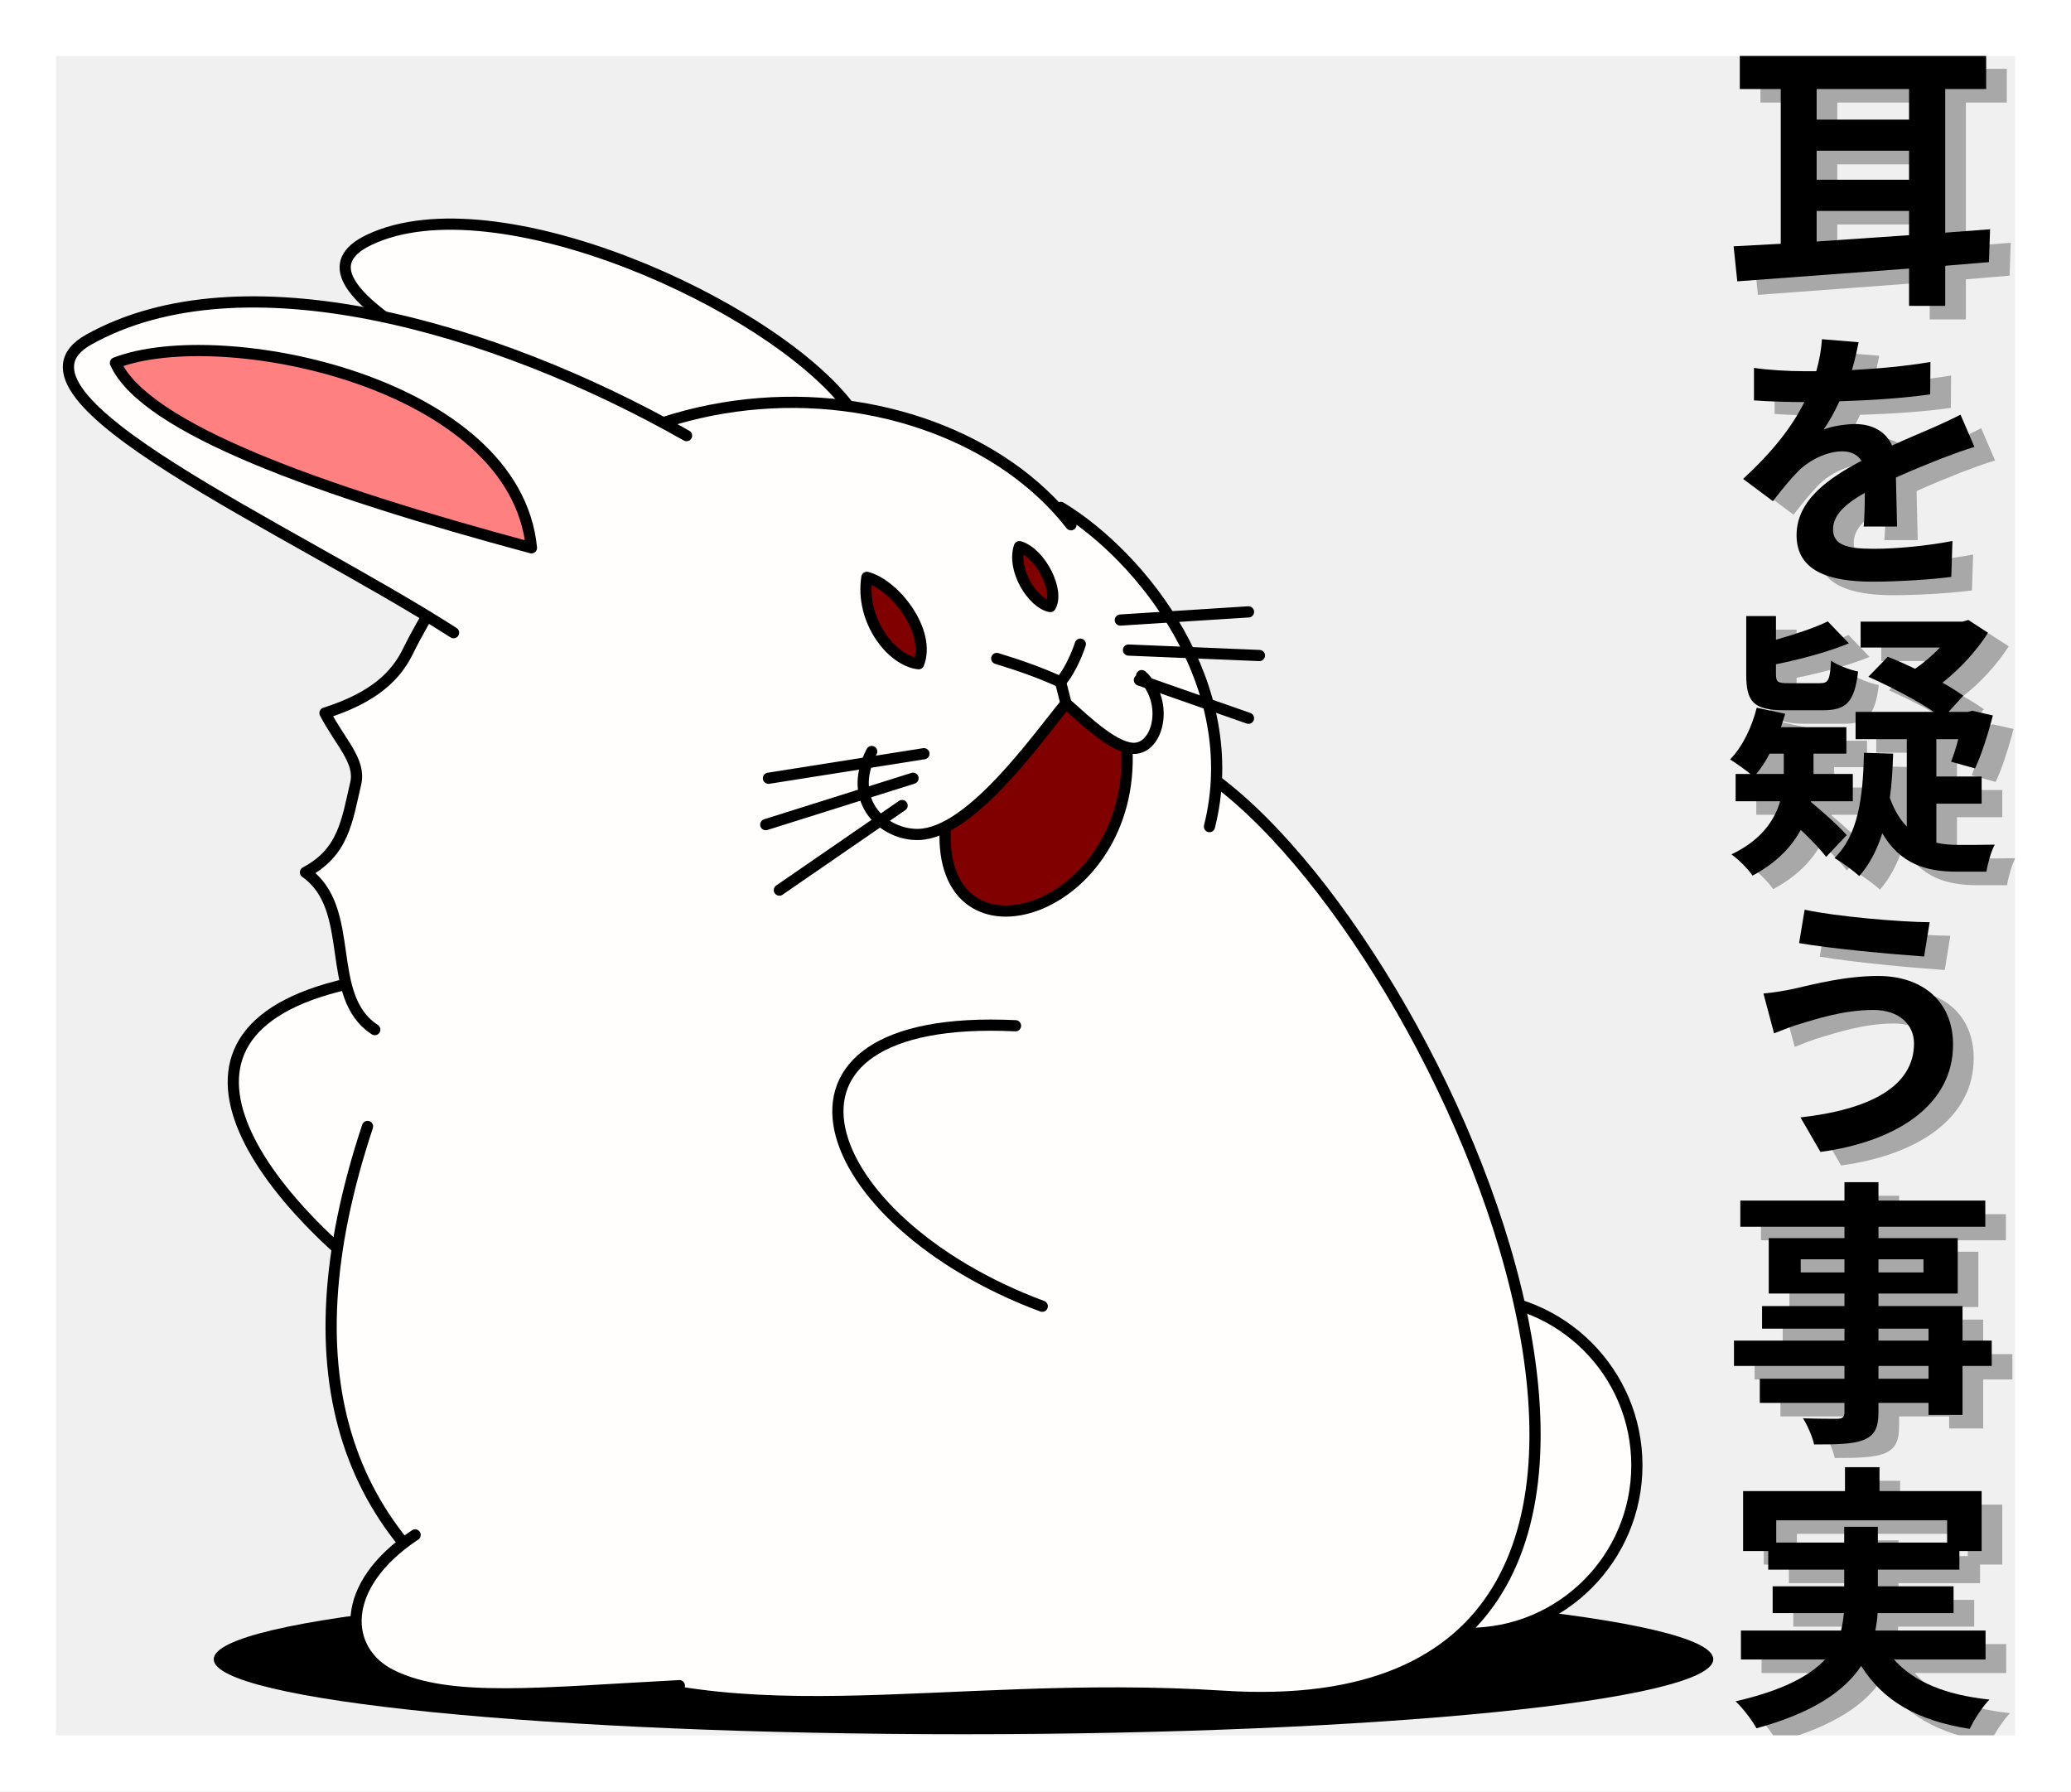
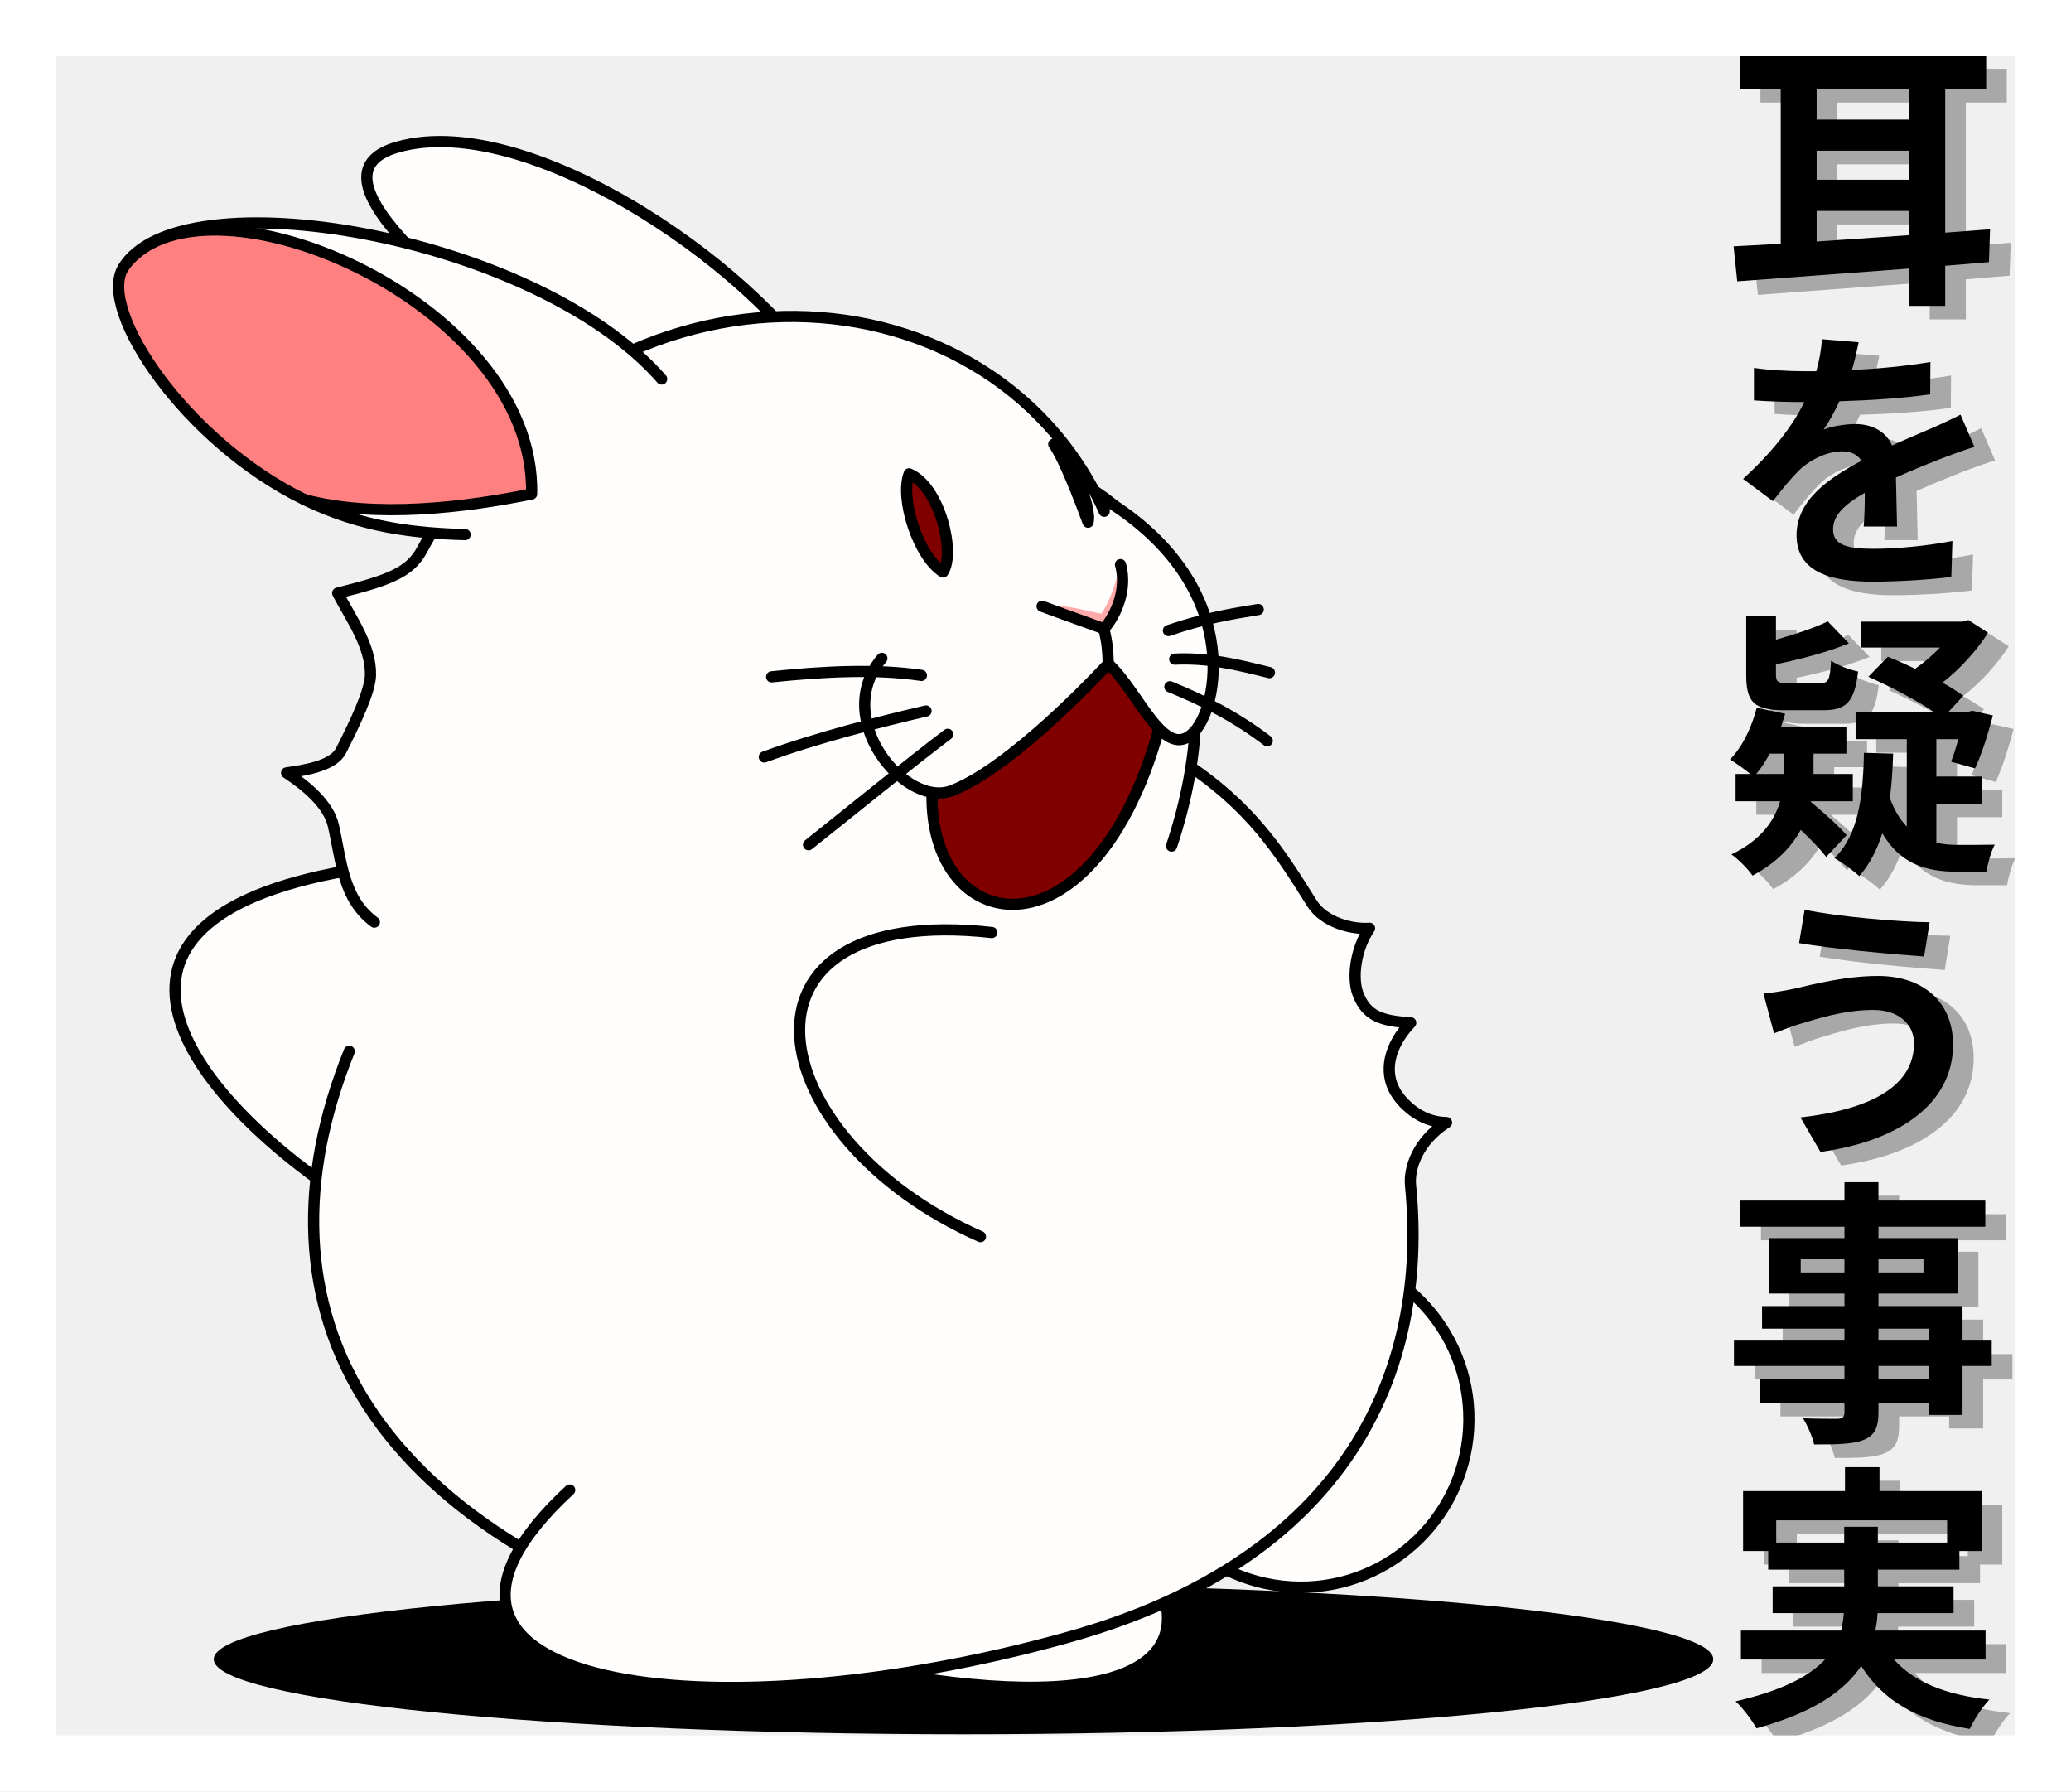
<svg xmlns="http://www.w3.org/2000/svg" xmlns:xlink="http://www.w3.org/1999/xlink" width="370" height="320" id="svg2" version="1.1" enable-background="new">
  <defs id="defs4">
    <linearGradient id="linearGradient12499-5-3">
      <stop id="stop12501-0-8" offset="0" style="stop-color:#ffd5d5;stop-opacity:1;" />
      <stop id="stop12503-9-9" offset="1" style="stop-color:#ffd5d5;stop-opacity:0;" />
    </linearGradient>
    <linearGradient id="linearGradient12499-5">
      <stop id="stop12501-0" offset="0" style="stop-color:#ffd5d5;stop-opacity:1;" />
      <stop id="stop12503-9" offset="1" style="stop-color:#ffd5d5;stop-opacity:0;" />
    </linearGradient>
    <linearGradient id="linearGradient12499-8">
      <stop id="stop12501-6" offset="0" style="stop-color:#ffd5d5;stop-opacity:1;" />
      <stop id="stop12503-0" offset="1" style="stop-color:#ffd5d5;stop-opacity:0;" />
    </linearGradient>
    <linearGradient gradientTransform="translate(0,-7)" gradientUnits="userSpaceOnUse" y2="78.526" x2="178.782" y1="135.026" x1="175.86" id="linearGradient12505-2" xlink:href="#linearGradient12499-8" />
    <linearGradient id="linearGradient12499-9">
      <stop id="stop12501-8" offset="0" style="stop-color:#ffd5d5;stop-opacity:1;" />
      <stop id="stop12503-6" offset="1" style="stop-color:#ffd5d5;stop-opacity:0;" />
    </linearGradient>
    <linearGradient gradientTransform="translate(0,-7)" gradientUnits="userSpaceOnUse" y2="78.526" x2="178.782" y1="135.026" x1="175.86" id="linearGradient12505-1" xlink:href="#linearGradient12499-9" />
    <linearGradient id="linearGradient12499">
      <stop id="stop12501" offset="0" style="stop-color:#ffd5d5;stop-opacity:1;" />
      <stop id="stop12503" offset="1" style="stop-color:#ffd5d5;stop-opacity:0;" />
    </linearGradient>
    <linearGradient xlink:href="#linearGradient12499" id="linearGradient4842" gradientUnits="userSpaceOnUse" gradientTransform="matrix(0.9832367,-0.1823339,0.1823339,0.9832367,74.73669,42.60225)" x1="175.86" y1="135.026" x2="180.123" y2="104.201" />
    <linearGradient xlink:href="#linearGradient12499-5" id="linearGradient4848" gradientUnits="userSpaceOnUse" gradientTransform="matrix(0.9958606,-0.09089341,0.09089341,0.9958606,90.23407,51.0497)" x1="184.389" y1="140.775" x2="178.004" y2="106.502" />
    <linearGradient xlink:href="#linearGradient12499-5-3" id="linearGradient4854" gradientUnits="userSpaceOnUse" gradientTransform="matrix(0.9985031,0.05469451,-0.05469451,0.9985031,114.0699,56.17685)" x1="186.741" y1="139.741" x2="168.636" y2="87.226" />
  </defs>
  <g id="layer2" style="display:none">
    <path style="fill:none;stroke:#0000ff;stroke-width:1px;stroke-linecap:butt;stroke-linejoin:miter;stroke-opacity:1" d="M 10,310 360,10" id="path3025" />
    <path style="fill:none;stroke:#0000ff;stroke-width:1px;stroke-linecap:butt;stroke-linejoin:miter;stroke-opacity:1" d="M 10,10 360,310" id="path3027" />
    <path style="display:inline;fill:none;stroke:#ff0000;stroke-width:1px;stroke-linecap:butt;stroke-linejoin:miter;stroke-opacity:1" d="M 10,0 V 320" id="path3006" />
    <path style="display:inline;fill:none;stroke:#ff0000;stroke-width:1px;stroke-linecap:butt;stroke-linejoin:miter;stroke-opacity:1" d="M 360,0 V 320" id="path3010" />
    <path style="display:inline;fill:none;stroke:#ff0000;stroke-width:1px;stroke-linecap:butt;stroke-linejoin:miter;stroke-opacity:1" d="M 0,10 370,10" id="path3016" />
    <path transform="translate(84.7158,27.7117)" style="display:inline;fill:none;stroke:#ff0000;stroke-width:1px;stroke-linecap:butt;stroke-linejoin:miter;stroke-opacity:1" d="M -84.716,282.288 H 285.284" id="path3018" />
  </g>
-   <g id="layer3" style="display:inline">
-     <g id="g4095" transform="matrix(0.9939851,0,0,0.9939851,284.9267,2.049985)">
-       <text id="text3438-1" y="306.482" x="26.816" style="font-style:normal;font-variant:normal;font-weight:normal;font-stretch:normal;font-size:50.037px;line-height:1.25;font-family:HGMinchoB;-inkscape-font-specification:HGMinchoB;letter-spacing:0px;word-spacing:0px;display:inline;opacity:0.3;fill:#000000;fill-opacity:1;stroke:none;stroke-width:2.345" xml:space="preserve">
-         <tspan id="tspan2728-8" style="font-style:normal;font-variant:normal;font-weight:bold;font-stretch:normal;line-height:0;font-family:'Yu Mincho';-inkscape-font-specification:'Yu Mincho Bold';stroke-width:2.345" y="306.482" x="26.816">実</tspan>
+   <g style="display:inline" id="g8915">
+     <ellipse transform="scale(-1,1)" ry="13.395" rx="133.954" cy="296.408" cx="-172.14" id="ellipse8841" style="opacity:1;fill:#000000;fill-opacity:1;stroke:none;stroke-width:2.346;stroke-linecap:round;stroke-linejoin:round;stroke-miterlimit:4;stroke-dasharray:none;stroke-dashoffset:0;stroke-opacity:1" />
+     <path id="path8847" d="m 64.369,155.165 c -53.632,8.358 -32.532,38.871 -3.6,58.283 L 202.176,262.618 212.294,155.902 179.764,129.952 Z" style="display:inline;fill:#fffefc;fill-opacity:1;stroke:#000000;stroke-width:2;stroke-linecap:round;stroke-linejoin:round;stroke-miterlimit:4;stroke-dasharray:none;stroke-opacity:1" />
+     <path style="display:inline;fill:#fffefc;fill-opacity:1;stroke:#000000;stroke-width:2;stroke-linecap:round;stroke-linejoin:round;stroke-miterlimit:4;stroke-dasharray:none;stroke-opacity:1" d="m 62.397,187.813 c -18.428,45.623 2.011,87.825 76.088,106.631 47.008,11.934 75.612,8.581 69.205,-10.269" id="path233" />
+     <circle transform="matrix(-0.9981065,-0.06150944,-0.06150944,0.9981065,0,0)" r="30.015" cy="238.739" cx="-247.57" id="circle8845" style="opacity:1;fill:#fffefc;fill-opacity:1;stroke:#000000;stroke-width:2;stroke-linecap:round;stroke-linejoin:round;stroke-miterlimit:4;stroke-dasharray:none;stroke-dashoffset:0;stroke-opacity:1" />
+     <path style="display:inline;fill:#fffefc;fill-opacity:1;stroke:#000000;stroke-width:2;stroke-linecap:round;stroke-linejoin:round;stroke-miterlimit:4;stroke-dasharray:none;stroke-opacity:1" d="m 101.781,266.182 c -38.086,35.205 24.926,44.23 89.12,26.279 49.741,-13.91 64.406,-47.369 61.101,-80.69 -0.297,-2.999 1.186,-7.842 6.427,-11.239 -4.826,-0.045 -8.092,-3.608 -9.229,-5.649 -1.904,-3.417 -1.181,-7.909 2.834,-12.17 -5.125,-0.313 -7.88,-1.152 -9.399,-5.094 -1.189,-3.085 -0.345,-8.343 2.046,-11.79 -3.23,0.245 -8.18,-1.096 -10.276,-4.44 -5.793,-9.242 -10.897,-17.387 -23.063,-25.315" id="path8849" />
+     <path id="path8843" d="M 105.57,71.879 C 84.329,54.495 52.692,31.461 71.045,26.268 95.076,19.468 137.822,49.554 148.357,70.046" style="display:inline;fill:#fffefc;fill-opacity:1;stroke:#000000;stroke-width:2;stroke-linecap:round;stroke-linejoin:round;stroke-miterlimit:4;stroke-dasharray:none;stroke-opacity:1" />
+     <path id="path8851" d="M 209.311,151.14 C 220.522,117.359 208.211,94.021 193.219,86.385 L 66.54,155.74" style="display:inline;fill:#fffefc;fill-opacity:1;stroke:#000000;stroke-width:2;stroke-linecap:round;stroke-linejoin:round;stroke-miterlimit:4;stroke-dasharray:none;stroke-opacity:1" />
+     <path id="path8859" d="m 177.202,166.586 c -49.23,-5.422 -41.622,36.771 -2.035,54.326" style="display:inline;fill:none;stroke:#000000;stroke-width:2;stroke-linecap:round;stroke-linejoin:round;stroke-miterlimit:4;stroke-dasharray:none;stroke-opacity:1" />
+     <path id="path8913" d="m 166.885,137.224 c -4.32,30.77 30.111,38.019 41.419,-11.958 l -15.318,-14.983 z" style="display:inline;fill:#800000;stroke:#000000;stroke-width:2;stroke-linecap:round;stroke-linejoin:round;stroke-miterlimit:4;stroke-dasharray:none;stroke-opacity:1" />
+     <path id="path8907" d="m 193.85,87.229 c 28.066,14.747 24.386,38.149 19.556,43.436 -5.329,5.833 -9.932,-7.182 -15.405,-12.059 -5.647,6.047 -18.867,19.178 -27.977,22.645 -8.273,3.149 -21.579,-12.846 -12.47,-23.636" style="display:inline;fill:#fffefc;fill-opacity:1;stroke:#000000;stroke-width:2;stroke-linecap:round;stroke-linejoin:round;stroke-miterlimit:4;stroke-dasharray:none;stroke-opacity:1" />
+     <path id="path8909-8" d="m 200.181,100.861 c 1.429,5.107 -1.504,9.951 -2.952,11.458 -3.483,-1.285 -7.084,-2.528 -11.049,-4.012 3.782,-0.599 9.051,1.139 10.573,1.298 1.215,-1.573 2.504,-4.95 3.429,-8.743 z" style="display:inline;fill:#ffaaaa;stroke:none;stroke-width:2;stroke-linecap:round;stroke-linejoin:round;stroke-miterlimit:4;stroke-dasharray:none;stroke-opacity:1" />
+     <path id="path8909" d="m 200.181,100.861 c 1.429,5.107 -1.504,9.951 -2.952,11.458 -3.483,-1.285 -7.084,-2.528 -11.049,-4.012" style="display:inline;fill:none;stroke:#000000;stroke-width:2;stroke-linecap:round;stroke-linejoin:round;stroke-miterlimit:4;stroke-dasharray:none;stroke-opacity:1" />
+     <path id="path8911" d="m 197.229,112.319 c 0.588,2.534 0.706,3.927 0.772,6.287" style="display:inline;fill:none;stroke:#000000;stroke-width:2;stroke-linecap:round;stroke-linejoin:round;stroke-miterlimit:4;stroke-dasharray:none;stroke-opacity:1" />
+     <path id="path8895" d="m 165.445,127.013 c -8.366,1.953 -19.652,4.807 -28.894,8.216" style="display:inline;fill:none;stroke:#000000;stroke-width:2;stroke-linecap:round;stroke-linejoin:round;stroke-miterlimit:4;stroke-dasharray:none;stroke-opacity:1" />
+     <path id="path8897" d="m 169.327,131.175 c -7.376,5.593 -16.568,13.129 -24.876,19.72" style="display:inline;fill:none;stroke:#000000;stroke-width:2;stroke-linecap:round;stroke-linejoin:round;stroke-miterlimit:4;stroke-dasharray:none;stroke-opacity:1" />
+     <path id="path8887" d="m 208.751,112.643 c 6.407,-2.192 11.222,-2.976 16.035,-3.758" style="display:inline;fill:none;stroke:#000000;stroke-width:2;stroke-linecap:round;stroke-linejoin:round;stroke-miterlimit:4;stroke-dasharray:none;stroke-opacity:1" />
+     <path id="path8891" d="m 209.012,122.684 c 6.194,2.53 11.796,5.391 17.39,9.644" style="display:inline;fill:none;stroke:#000000;stroke-width:2;stroke-linecap:round;stroke-linejoin:round;stroke-miterlimit:4;stroke-dasharray:none;stroke-opacity:1" />
+     <path id="path8889" d="m 209.873,117.752 c 6.02,-0.275 10.983,0.928 16.916,2.405" style="display:inline;fill:none;stroke:#000000;stroke-width:2;stroke-linecap:round;stroke-linejoin:round;stroke-miterlimit:4;stroke-dasharray:none;stroke-opacity:1" />
+     <path id="path8853" d="M 197.278,91.339 C 176.521,45.009 105.403,42.597 75.396,98.235 c -2.192,4.064 -5.98,5.445 -15.063,7.714 2.236,4.34 5.958,9.375 5.859,14.63 -0.056,2.96 -2.849,8.759 -5.255,13.495 -1.323,2.604 -5.769,3.432 -9.734,3.991 3.81,2.507 7.518,5.75 8.361,9.435 1.451,6.34 1.676,13.055 7.316,17.225" style="display:inline;fill:#fffefc;fill-opacity:1;stroke:#000000;stroke-width:2;stroke-linecap:round;stroke-linejoin:round;stroke-miterlimit:4;stroke-dasharray:none;stroke-opacity:1" />
+     <g id="g248" transform="matrix(0.9107985,0.1068255,-0.1068255,0.9107985,14.50416,-0.9679467)" style="stroke-width:2.181">
+       <path style="display:inline;fill:#fffefc;fill-opacity:1;stroke:none;stroke-width:2.181;stroke-linecap:round;stroke-linejoin:round;stroke-miterlimit:4;stroke-dasharray:none;stroke-opacity:1" d="m 86.546,95.766 c -9.608,0.858 -20.028,1.025 -31.887,-3.118 C 30.372,84.165 10.421,60.866 14.285,52.012 22.782,32.542 93.244,36.03 121.038,61.201" id="path8855-5" />
+       <path style="display:inline;fill:#ff8080;fill-opacity:1;stroke:none;stroke-width:2.181;stroke-linecap:round;stroke-linejoin:round;stroke-miterlimit:4;stroke-dasharray:none;stroke-opacity:1" d="m 14.285,52.012 c 12.006,-22.859 80.618,-3.373 84.206,34.389 -12.348,4.054 -29.572,8.3 -43.832,6.248 -24.287,-8.484 -44.238,-31.782 -40.374,-40.637 z" id="path8855-0" />
+       <path style="display:inline;fill:none;fill-opacity:1;stroke:#000000;stroke-width:2.181;stroke-linecap:round;stroke-linejoin:round;stroke-miterlimit:4;stroke-dasharray:none;stroke-opacity:1" d="m 86.546,95.766 c -9.608,0.858 -20.028,1.025 -31.887,-3.118 C 30.372,84.165 10.421,60.866 14.285,52.012 22.782,32.542 93.244,36.03 121.038,61.201" id="path8855" />
+       <path style="display:inline;fill:none;stroke:#000000;stroke-width:2.181;stroke-linecap:round;stroke-linejoin:round;stroke-miterlimit:4;stroke-dasharray:none;stroke-opacity:1" d="m 14.285,52.012 c 12.006,-22.859 80.618,-3.373 84.206,34.389 -12.348,4.054 -29.572,8.3 -43.832,6.248" id="path8857" />
+     </g>
+     <path id="path8893" d="m 164.62,120.657 c -8.218,-1.22 -17.746,-0.684 -26.759,0.254" style="display:inline;fill:none;stroke:#000000;stroke-width:2;stroke-linecap:round;stroke-linejoin:round;stroke-miterlimit:4;stroke-dasharray:none;stroke-opacity:1" />
+     <path id="path8901" d="m 168.471,102.18 c -4.394,-2.768 -7.743,-13.054 -6.045,-17.531 5.492,2.325 8.328,14.142 6.045,17.531 z" style="display:inline;fill:#800000;stroke:#000000;stroke-width:2;stroke-linecap:round;stroke-linejoin:round;stroke-miterlimit:4;stroke-dasharray:none;stroke-opacity:1" />
+     <path id="path8901-1" d="m 194.392,93.287 c -1.325,-3.57 -4.225,-11.271 -6.129,-13.936 2.499,0.834 6.884,11.119 6.129,13.936 z" style="display:inline;fill:#800000;stroke:#000000;stroke-width:2;stroke-linecap:round;stroke-linejoin:round;stroke-miterlimit:4;stroke-dasharray:none;stroke-opacity:1" />
+   </g>
+   <g id="layer13" style="display:inline">
+     <g style="display:inline" transform="matrix(0.9939851,0,0,0.9939851,284.9267,2.049985)" id="g8839">
+       <text xml:space="preserve" style="font-style:normal;font-variant:normal;font-weight:normal;font-stretch:normal;font-size:50.037px;line-height:1.25;font-family:HGMinchoB;-inkscape-font-specification:HGMinchoB;letter-spacing:0px;word-spacing:0px;display:inline;opacity:0.3;fill:#000000;fill-opacity:1;stroke:none;stroke-width:2.345" x="26.816" y="306.482" id="text8817">
+         <tspan x="26.816" y="306.482" style="font-style:normal;font-variant:normal;font-weight:bold;font-stretch:normal;line-height:0;font-family:'Yu Mincho';-inkscape-font-specification:'Yu Mincho Bold';stroke-width:2.345" id="tspan8815">実</tspan>
      </text>
-       <text id="text3438-0-7" y="255.363" x="26.816" style="font-style:normal;font-variant:normal;font-weight:normal;font-stretch:normal;font-size:50.037px;line-height:1.25;font-family:HGMinchoB;-inkscape-font-specification:HGMinchoB;letter-spacing:0px;word-spacing:0px;display:inline;opacity:0.3;fill:#000000;fill-opacity:1;stroke:none;stroke-width:2.345" xml:space="preserve">
-         <tspan id="tspan2728-0-9" style="font-style:normal;font-variant:normal;font-weight:bold;font-stretch:normal;line-height:0;font-family:'Yu Mincho';-inkscape-font-specification:'Yu Mincho Bold';stroke-width:2.345" y="255.363" x="26.816">事</tspan>
+       <text xml:space="preserve" style="font-style:normal;font-variant:normal;font-weight:normal;font-stretch:normal;font-size:50.037px;line-height:1.25;font-family:HGMinchoB;-inkscape-font-specification:HGMinchoB;letter-spacing:0px;word-spacing:0px;display:inline;opacity:0.3;fill:#000000;fill-opacity:1;stroke:none;stroke-width:2.345" x="26.816" y="255.363" id="text8821">
+         <tspan x="26.816" y="255.363" style="font-style:normal;font-variant:normal;font-weight:bold;font-stretch:normal;line-height:0;font-family:'Yu Mincho';-inkscape-font-specification:'Yu Mincho Bold';stroke-width:2.345" id="tspan8819">事</tspan>
      </text>
-       <text id="text3438-03-2" y="204.244" x="26.816" style="font-style:normal;font-variant:normal;font-weight:normal;font-stretch:normal;font-size:50.037px;line-height:1.25;font-family:HGMinchoB;-inkscape-font-specification:HGMinchoB;letter-spacing:0px;word-spacing:0px;display:inline;opacity:0.3;fill:#000000;fill-opacity:1;stroke:none;stroke-width:2.345" xml:space="preserve">
-         <tspan id="tspan2728-7-2" style="font-style:normal;font-variant:normal;font-weight:bold;font-stretch:normal;line-height:0;font-family:'Yu Mincho';-inkscape-font-specification:'Yu Mincho Bold';stroke-width:2.345" y="204.244" x="26.816">う</tspan>
+       <text xml:space="preserve" style="font-style:normal;font-variant:normal;font-weight:normal;font-stretch:normal;font-size:50.037px;line-height:1.25;font-family:HGMinchoB;-inkscape-font-specification:HGMinchoB;letter-spacing:0px;word-spacing:0px;display:inline;opacity:0.3;fill:#000000;fill-opacity:1;stroke:none;stroke-width:2.345" x="26.816" y="204.244" id="text8825">
+         <tspan x="26.816" y="204.244" style="font-style:normal;font-variant:normal;font-weight:bold;font-stretch:normal;line-height:0;font-family:'Yu Mincho';-inkscape-font-specification:'Yu Mincho Bold';stroke-width:2.345" id="tspan8823">う</tspan>
      </text>
-       <text id="text3438-3-0" y="50.886" x="26.816" style="font-style:normal;font-variant:normal;font-weight:normal;font-stretch:normal;font-size:50.037px;line-height:1.25;font-family:HGMinchoB;-inkscape-font-specification:HGMinchoB;letter-spacing:0px;word-spacing:0px;display:inline;opacity:0.3;fill:#000000;fill-opacity:1;stroke:none;stroke-width:2.345" xml:space="preserve">
-         <tspan id="tspan2728-01-9" style="font-style:normal;font-variant:normal;font-weight:bold;font-stretch:normal;line-height:0;font-family:'Yu Mincho';-inkscape-font-specification:'Yu Mincho Bold';stroke-width:2.345" y="50.886" x="26.816">耳</tspan>
+       <text xml:space="preserve" style="font-style:normal;font-variant:normal;font-weight:normal;font-stretch:normal;font-size:50.037px;line-height:1.25;font-family:HGMinchoB;-inkscape-font-specification:HGMinchoB;letter-spacing:0px;word-spacing:0px;display:inline;opacity:0.3;fill:#000000;fill-opacity:1;stroke:none;stroke-width:2.345" x="26.816" y="50.886" id="text8829">
+         <tspan x="26.816" y="50.886" style="font-style:normal;font-variant:normal;font-weight:bold;font-stretch:normal;line-height:0;font-family:'Yu Mincho';-inkscape-font-specification:'Yu Mincho Bold';stroke-width:2.345" id="tspan8827">耳</tspan>
      </text>
-       <text id="text3438-8-6" y="153.124" x="26.816" style="font-style:normal;font-variant:normal;font-weight:normal;font-stretch:normal;font-size:50.037px;line-height:1.25;font-family:HGMinchoB;-inkscape-font-specification:HGMinchoB;letter-spacing:0px;word-spacing:0px;display:inline;opacity:0.3;fill:#000000;fill-opacity:1;stroke:none;stroke-width:2.345" xml:space="preserve">
-         <tspan id="tspan2728-3-4" style="font-style:normal;font-variant:normal;font-weight:bold;font-stretch:normal;line-height:0;font-family:'Yu Mincho';-inkscape-font-specification:'Yu Mincho Bold';stroke-width:2.345" y="153.124" x="26.816">疑</tspan>
+       <text xml:space="preserve" style="font-style:normal;font-variant:normal;font-weight:normal;font-stretch:normal;font-size:50.037px;line-height:1.25;font-family:HGMinchoB;-inkscape-font-specification:HGMinchoB;letter-spacing:0px;word-spacing:0px;display:inline;opacity:0.3;fill:#000000;fill-opacity:1;stroke:none;stroke-width:2.345" x="26.816" y="153.124" id="text8833">
+         <tspan x="26.816" y="153.124" style="font-style:normal;font-variant:normal;font-weight:bold;font-stretch:normal;line-height:0;font-family:'Yu Mincho';-inkscape-font-specification:'Yu Mincho Bold';stroke-width:2.345" id="tspan8831">疑</tspan>
      </text>
-       <text id="text3438-31-4" y="102.005" x="26.816" style="font-style:normal;font-variant:normal;font-weight:normal;font-stretch:normal;font-size:50.037px;line-height:1.25;font-family:HGMinchoB;-inkscape-font-specification:HGMinchoB;letter-spacing:0px;word-spacing:0px;display:inline;opacity:0.3;fill:#000000;fill-opacity:1;stroke:none;stroke-width:2.345" xml:space="preserve">
-         <tspan id="tspan2728-6-9" style="font-style:normal;font-variant:normal;font-weight:bold;font-stretch:normal;line-height:0;font-family:'Yu Mincho';-inkscape-font-specification:'Yu Mincho Bold';stroke-width:2.345" y="102.005" x="26.816">を</tspan>
+       <text xml:space="preserve" style="font-style:normal;font-variant:normal;font-weight:normal;font-stretch:normal;font-size:50.037px;line-height:1.25;font-family:HGMinchoB;-inkscape-font-specification:HGMinchoB;letter-spacing:0px;word-spacing:0px;display:inline;opacity:0.3;fill:#000000;fill-opacity:1;stroke:none;stroke-width:2.345" x="26.816" y="102.005" id="text8837">
+         <tspan x="26.816" y="102.005" style="font-style:normal;font-variant:normal;font-weight:bold;font-stretch:normal;line-height:0;font-family:'Yu Mincho';-inkscape-font-specification:'Yu Mincho Bold';stroke-width:2.345" id="tspan8835">を</tspan>
      </text>
    </g>
-     <ellipse style="opacity:1;fill:#000000;fill-opacity:1;stroke:none;stroke-width:2.346;stroke-linecap:round;stroke-linejoin:round;stroke-miterlimit:4;stroke-dasharray:none;stroke-dashoffset:0;stroke-opacity:1" id="path3960" cx="-172.14" cy="296.408" rx="133.954" ry="13.395" transform="scale(-1,1)" />
-     <path style="display:inline;fill:#fffefc;fill-opacity:1;stroke:#000000;stroke-width:2;stroke-linecap:round;stroke-linejoin:round;stroke-miterlimit:4;stroke-dasharray:none;stroke-opacity:1" d="M 111.109,80.68 C 87.259,67.095 48.745,51.031 65.97,42.839 88.524,32.113 138.015,54.428 151.83,72.867" id="path4492-6-5-8" />
-     <circle style="opacity:1;fill:#fffefc;fill-opacity:1;stroke:#000000;stroke-width:2;stroke-linecap:round;stroke-linejoin:round;stroke-miterlimit:4;stroke-dasharray:none;stroke-dashoffset:0;stroke-opacity:1" id="path3958" cx="-262.426" cy="261.772" r="30.015" transform="scale(-1,1)" />
-     <path style="display:inline;fill:#fffefc;fill-opacity:1;stroke:#000000;stroke-width:2;stroke-linecap:round;stroke-linejoin:round;stroke-miterlimit:4;stroke-dasharray:none;stroke-opacity:1" d="m 66.068,174.983 c -43.863,7.481 -20.363,38.945 6.599,57.953 l 114.91,-62.942 -10.085,-27.715 z" id="path141-4-6-9" />
-     <path style="display:inline;fill:#fffefc;fill-opacity:1;stroke:#000000;stroke-width:2;stroke-linecap:round;stroke-linejoin:round;stroke-miterlimit:4;stroke-dasharray:none;stroke-opacity:1" d="m 65.663,201.226 c -14.882,44.831 -3.786,74.837 28.748,92.176 34.808,18.551 72.754,6.344 124.231,9.622 102.504,6.527 40.092,-135.566 -3.475,-165.056" id="path141-4-5" />
-     <path style="display:inline;fill:#fffefc;fill-opacity:1;stroke:#000000;stroke-width:2;stroke-linecap:round;stroke-linejoin:round;stroke-miterlimit:4;stroke-dasharray:none;stroke-opacity:1" d="M 216.08,147.668 C 222.441,122.364 203.93,99.365 189.504,90.644 L 66.068,174.983" id="path3943" />
-     <path style="display:inline;fill:#fffefc;fill-opacity:1;stroke:#000000;stroke-width:2;stroke-linecap:round;stroke-linejoin:round;stroke-miterlimit:4;stroke-dasharray:none;stroke-opacity:1" d="m 191.337,93.746 c -24.086,-30.929 -90.547,-33.833 -118.509,22.713 -2.047,4.139 -5.843,8.102 -14.769,10.926 2.769,5.259 6.41,8.608 5.5,12.526 -1.574,6.775 -2.186,12.335 -8.981,15.922 9.321,6.55 3.168,22.124 12.382,28.098" id="path4488-3-5-9" />
-     <path style="display:inline;fill:#fffefc;fill-opacity:1;stroke:#000000;stroke-width:2;stroke-linecap:round;stroke-linejoin:round;stroke-miterlimit:4;stroke-dasharray:none;stroke-opacity:1" d="M 81.035,113.027 C 51.75,94.243 -2.198,70.779 15.827,60.682 43.093,45.41 88.061,58.195 122.657,77.82" id="path4490-6-9-2" />
-     <path style="display:inline;fill:#ff8080;stroke:#000000;stroke-width:2;stroke-linecap:round;stroke-linejoin:round;stroke-miterlimit:4;stroke-dasharray:none;stroke-opacity:1" d="M 20.623,64.829 C 39.495,57.547 92.027,68.214 94.948,97.864 57.034,87.669 25.897,76.544 20.623,64.829 Z" id="path4490-6-9-5-7" />
-     <path style="display:inline;fill:none;stroke:#000000;stroke-width:2;stroke-linecap:round;stroke-linejoin:round;stroke-miterlimit:4;stroke-dasharray:none;stroke-opacity:1" d="m 181.427,183.24 c -49.47,-2.384 -35.813,35.023 4.779,50.109" id="path141-4-6-7-8" />
-     <g id="g4081" transform="matrix(0.9939851,0,0,0.9939851,288.9027,0.06201512)">
-       <text id="text3438" y="306.048" x="19.107" style="font-style:normal;font-variant:normal;font-weight:normal;font-stretch:normal;font-size:50.037px;line-height:1.25;font-family:HGMinchoB;-inkscape-font-specification:HGMinchoB;letter-spacing:0px;word-spacing:0px;display:inline;fill:#000000;fill-opacity:1;stroke:none;stroke-width:2.345" xml:space="preserve">
-         <tspan id="tspan2728" style="font-style:normal;font-variant:normal;font-weight:bold;font-stretch:normal;line-height:0;font-family:'Yu Mincho';-inkscape-font-specification:'Yu Mincho Bold';stroke-width:2.345" y="306.048" x="19.107">実</tspan>
+     <g style="display:inline" transform="matrix(0.9939851,0,0,0.9939851,288.9027,0.06201512)" id="g8885">
+       <text xml:space="preserve" style="font-style:normal;font-variant:normal;font-weight:normal;font-stretch:normal;font-size:50.037px;line-height:1.25;font-family:HGMinchoB;-inkscape-font-specification:HGMinchoB;letter-spacing:0px;word-spacing:0px;display:inline;fill:#000000;fill-opacity:1;stroke:none;stroke-width:2.345" x="19.107" y="306.048" id="text8863">
+         <tspan x="19.107" y="306.048" style="font-style:normal;font-variant:normal;font-weight:bold;font-stretch:normal;line-height:0;font-family:'Yu Mincho';-inkscape-font-specification:'Yu Mincho Bold';stroke-width:2.345" id="tspan8861">実</tspan>
      </text>
-       <text id="text3438-0" y="254.929" x="19.107" style="font-style:normal;font-variant:normal;font-weight:normal;font-stretch:normal;font-size:50.037px;line-height:1.25;font-family:HGMinchoB;-inkscape-font-specification:HGMinchoB;letter-spacing:0px;word-spacing:0px;display:inline;fill:#000000;fill-opacity:1;stroke:none;stroke-width:2.345" xml:space="preserve">
-         <tspan id="tspan2728-0" style="font-style:normal;font-variant:normal;font-weight:bold;font-stretch:normal;line-height:0;font-family:'Yu Mincho';-inkscape-font-specification:'Yu Mincho Bold';stroke-width:2.345" y="254.929" x="19.107">事</tspan>
+       <text xml:space="preserve" style="font-style:normal;font-variant:normal;font-weight:normal;font-stretch:normal;font-size:50.037px;line-height:1.25;font-family:HGMinchoB;-inkscape-font-specification:HGMinchoB;letter-spacing:0px;word-spacing:0px;display:inline;fill:#000000;fill-opacity:1;stroke:none;stroke-width:2.345" x="19.107" y="254.929" id="text8867">
+         <tspan x="19.107" y="254.929" style="font-style:normal;font-variant:normal;font-weight:bold;font-stretch:normal;line-height:0;font-family:'Yu Mincho';-inkscape-font-specification:'Yu Mincho Bold';stroke-width:2.345" id="tspan8865">事</tspan>
      </text>
-       <text id="text3438-03" y="203.81" x="19.107" style="font-style:normal;font-variant:normal;font-weight:normal;font-stretch:normal;font-size:50.037px;line-height:1.25;font-family:HGMinchoB;-inkscape-font-specification:HGMinchoB;letter-spacing:0px;word-spacing:0px;display:inline;fill:#000000;fill-opacity:1;stroke:none;stroke-width:2.345" xml:space="preserve">
-         <tspan id="tspan2728-7" style="font-style:normal;font-variant:normal;font-weight:bold;font-stretch:normal;line-height:0;font-family:'Yu Mincho';-inkscape-font-specification:'Yu Mincho Bold';stroke-width:2.345" y="203.81" x="19.107">う</tspan>
+       <text xml:space="preserve" style="font-style:normal;font-variant:normal;font-weight:normal;font-stretch:normal;font-size:50.037px;line-height:1.25;font-family:HGMinchoB;-inkscape-font-specification:HGMinchoB;letter-spacing:0px;word-spacing:0px;display:inline;fill:#000000;fill-opacity:1;stroke:none;stroke-width:2.345" x="19.107" y="203.81" id="text8871">
+         <tspan x="19.107" y="203.81" style="font-style:normal;font-variant:normal;font-weight:bold;font-stretch:normal;line-height:0;font-family:'Yu Mincho';-inkscape-font-specification:'Yu Mincho Bold';stroke-width:2.345" id="tspan8869">う</tspan>
      </text>
-       <text id="text3438-3" y="50.452" x="19.107" style="font-style:normal;font-variant:normal;font-weight:normal;font-stretch:normal;font-size:50.037px;line-height:1.25;font-family:HGMinchoB;-inkscape-font-specification:HGMinchoB;letter-spacing:0px;word-spacing:0px;display:inline;fill:#000000;fill-opacity:1;stroke:none;stroke-width:2.345" xml:space="preserve">
-         <tspan id="tspan2728-01" style="font-style:normal;font-variant:normal;font-weight:bold;font-stretch:normal;line-height:0;font-family:'Yu Mincho';-inkscape-font-specification:'Yu Mincho Bold';stroke-width:2.345" y="50.452" x="19.107">耳</tspan>
+       <text xml:space="preserve" style="font-style:normal;font-variant:normal;font-weight:normal;font-stretch:normal;font-size:50.037px;line-height:1.25;font-family:HGMinchoB;-inkscape-font-specification:HGMinchoB;letter-spacing:0px;word-spacing:0px;display:inline;fill:#000000;fill-opacity:1;stroke:none;stroke-width:2.345" x="19.107" y="50.452" id="text8875">
+         <tspan x="19.107" y="50.452" style="font-style:normal;font-variant:normal;font-weight:bold;font-stretch:normal;line-height:0;font-family:'Yu Mincho';-inkscape-font-specification:'Yu Mincho Bold';stroke-width:2.345" id="tspan8873">耳</tspan>
      </text>
-       <text id="text3438-8" y="152.691" x="19.107" style="font-style:normal;font-variant:normal;font-weight:normal;font-stretch:normal;font-size:50.037px;line-height:1.25;font-family:HGMinchoB;-inkscape-font-specification:HGMinchoB;letter-spacing:0px;word-spacing:0px;display:inline;fill:#000000;fill-opacity:1;stroke:none;stroke-width:2.345" xml:space="preserve">
-         <tspan id="tspan2728-3" style="font-style:normal;font-variant:normal;font-weight:bold;font-stretch:normal;line-height:0;font-family:'Yu Mincho';-inkscape-font-specification:'Yu Mincho Bold';stroke-width:2.345" y="152.691" x="19.107">疑</tspan>
+       <text xml:space="preserve" style="font-style:normal;font-variant:normal;font-weight:normal;font-stretch:normal;font-size:50.037px;line-height:1.25;font-family:HGMinchoB;-inkscape-font-specification:HGMinchoB;letter-spacing:0px;word-spacing:0px;display:inline;fill:#000000;fill-opacity:1;stroke:none;stroke-width:2.345" x="19.107" y="152.691" id="text8879">
+         <tspan x="19.107" y="152.691" style="font-style:normal;font-variant:normal;font-weight:bold;font-stretch:normal;line-height:0;font-family:'Yu Mincho';-inkscape-font-specification:'Yu Mincho Bold';stroke-width:2.345" id="tspan8877">疑</tspan>
      </text>
-       <text id="text3438-31" y="101.571" x="19.107" style="font-style:normal;font-variant:normal;font-weight:normal;font-stretch:normal;font-size:50.037px;line-height:1.25;font-family:HGMinchoB;-inkscape-font-specification:HGMinchoB;letter-spacing:0px;word-spacing:0px;display:inline;fill:#000000;fill-opacity:1;stroke:none;stroke-width:2.345" xml:space="preserve">
-         <tspan id="tspan2728-6" style="font-style:normal;font-variant:normal;font-weight:bold;font-stretch:normal;line-height:0;font-family:'Yu Mincho';-inkscape-font-specification:'Yu Mincho Bold';stroke-width:2.345" y="101.571" x="19.107">を</tspan>
+       <text xml:space="preserve" style="font-style:normal;font-variant:normal;font-weight:normal;font-stretch:normal;font-size:50.037px;line-height:1.25;font-family:HGMinchoB;-inkscape-font-specification:HGMinchoB;letter-spacing:0px;word-spacing:0px;display:inline;fill:#000000;fill-opacity:1;stroke:none;stroke-width:2.345" x="19.107" y="101.571" id="text8883">
+         <tspan x="19.107" y="101.571" style="font-style:normal;font-variant:normal;font-weight:bold;font-stretch:normal;line-height:0;font-family:'Yu Mincho';-inkscape-font-specification:'Yu Mincho Bold';stroke-width:2.345" id="tspan8881">を</tspan>
      </text>
    </g>
-     <path style="display:inline;fill:none;stroke:#000000;stroke-width:2;stroke-linecap:round;stroke-linejoin:round;stroke-miterlimit:4;stroke-dasharray:none;stroke-opacity:1" d="m 200.152,110.767 22.903,-1.462" id="path137-1" />
-     <path style="display:inline;fill:none;stroke:#000000;stroke-width:2;stroke-linecap:round;stroke-linejoin:round;stroke-miterlimit:4;stroke-dasharray:none;stroke-opacity:1" d="m 201.614,116.127 23.39,0.975" id="path139-5" />
-     <path style="display:inline;fill:none;stroke:#000000;stroke-width:2;stroke-linecap:round;stroke-linejoin:round;stroke-miterlimit:4;stroke-dasharray:none;stroke-opacity:1" d="m 203.563,121.487 19.491,6.822" id="path141-3" />
-     <path style="display:inline;fill:none;stroke:#000000;stroke-width:2;stroke-linecap:round;stroke-linejoin:round;stroke-miterlimit:4;stroke-dasharray:none;stroke-opacity:1" d="m 165.067,134.644 -27.775,4.386" id="path143-3" />
-     <path style="display:inline;fill:none;stroke:#000000;stroke-width:2;stroke-linecap:round;stroke-linejoin:round;stroke-miterlimit:4;stroke-dasharray:none;stroke-opacity:1" d="m 163.118,139.03 -26.314,8.284" id="path145-9" />
-     <path style="display:inline;fill:none;stroke:#000000;stroke-width:2;stroke-linecap:round;stroke-linejoin:round;stroke-miterlimit:4;stroke-dasharray:none;stroke-opacity:1" d="m 161.169,143.903 -21.928,15.106" id="path147-6" />
-     <path style="display:inline;fill:#800000;stroke:#000000;stroke-width:2;stroke-linecap:round;stroke-linejoin:round;stroke-miterlimit:4;stroke-dasharray:none;stroke-opacity:1" d="m 182.126,97.651 c -1.389,4.139 2.38,10.113 5.517,10.703 1.688,-2.767 -1.722,-9.581 -5.517,-10.703 z" id="path4480-0-0-9" />
-     <path style="display:inline;fill:#800000;stroke:#000000;stroke-width:2;stroke-linecap:round;stroke-linejoin:round;stroke-miterlimit:4;stroke-dasharray:none;stroke-opacity:1" d="m 164.119,118.569 c -4.728,-0.497 -10.444,-7.612 -9.246,-15.431 4.969,1.276 11.503,9.65 9.246,15.431 z" id="path4480-0-0-5-5" />
-     <path style="display:inline;fill:#fffefc;fill-opacity:1;stroke:#000000;stroke-width:2;stroke-linecap:round;stroke-linejoin:round;stroke-miterlimit:4;stroke-dasharray:none;stroke-opacity:1" d="m 74.167,274.197 c -13.667,9.073 -12.92,20.724 -4.268,25.037 10.348,5.159 27.02,3.155 51.476,1.896" id="path141-4-6-9-0" />
-     <path style="display:inline;fill:#800000;stroke:none;stroke-width:2;stroke-linecap:round;stroke-linejoin:round;stroke-miterlimit:4;stroke-dasharray:none;stroke-opacity:1" d="m 190.445,125.647 c -6.851,7.982 -12.995,17.076 -21.57,22.349 -1.297,26.234 34.101,15.052 32.444,-14.451 0,0 -7.266,-4.692 -10.874,-7.898 z" id="path4486-4-2-1-6" />
-     <path style="display:inline;fill:none;stroke:#000000;stroke-width:2;stroke-linecap:round;stroke-linejoin:round;stroke-miterlimit:4;stroke-dasharray:none;stroke-opacity:1" d="m 203.972,120.691 c 4.728,4.293 3.237,12.394 -0.949,12.967 -3.514,0.481 -8.97,-4.805 -12.578,-8.011 -5.264,6.383 -16.95,23.119 -26.279,23.419 -6.162,0.198 -13.073,-5.821 -8.435,-14.818" id="path4486-4-2-1" />
-     <path style="display:inline;fill:none;stroke:#000000;stroke-width:2;stroke-linecap:round;stroke-linejoin:round;stroke-miterlimit:4;stroke-dasharray:none;stroke-opacity:1" d="m 193.012,115.075 c -0.902,2.667 -2.181,5.167 -3.534,6.759 -3.487,-1.612 -7.352,-2.972 -11.402,-4.208" id="path4482-9-6-2" />
-     <path style="display:inline;fill:none;stroke:#000000;stroke-width:2;stroke-linecap:round;stroke-linejoin:round;stroke-miterlimit:4;stroke-dasharray:none;stroke-opacity:1" d="m 189.479,121.834 0.967,3.813" id="path4484-8-4-4" />
-     <path style="display:inline;fill:none;stroke:#000000;stroke-width:2;stroke-linecap:round;stroke-linejoin:round;stroke-miterlimit:4;stroke-dasharray:none;stroke-opacity:1" d="m 168.875,147.997 c -1.297,26.234 34.101,15.052 32.444,-14.451" id="path69-5-2" />
  </g>
  <g id="layer7" style="display:inline">
-     <path style="fill:#ffffff;stroke:none;display:inline" d="m 0,0 0,320 370,0 0,-320 -10,10 0,300 -350,0 0,-300 350,0 10,-10 z" id="path21072" />
+     <path style="display:inline;fill:#ffffff;stroke:none" d="M 0,0 V 320 H 370 V 0 L 360,10 V 310 H 10 V 10 H 360 L 370,0 Z" id="path21072" />
  </g>
</svg>
